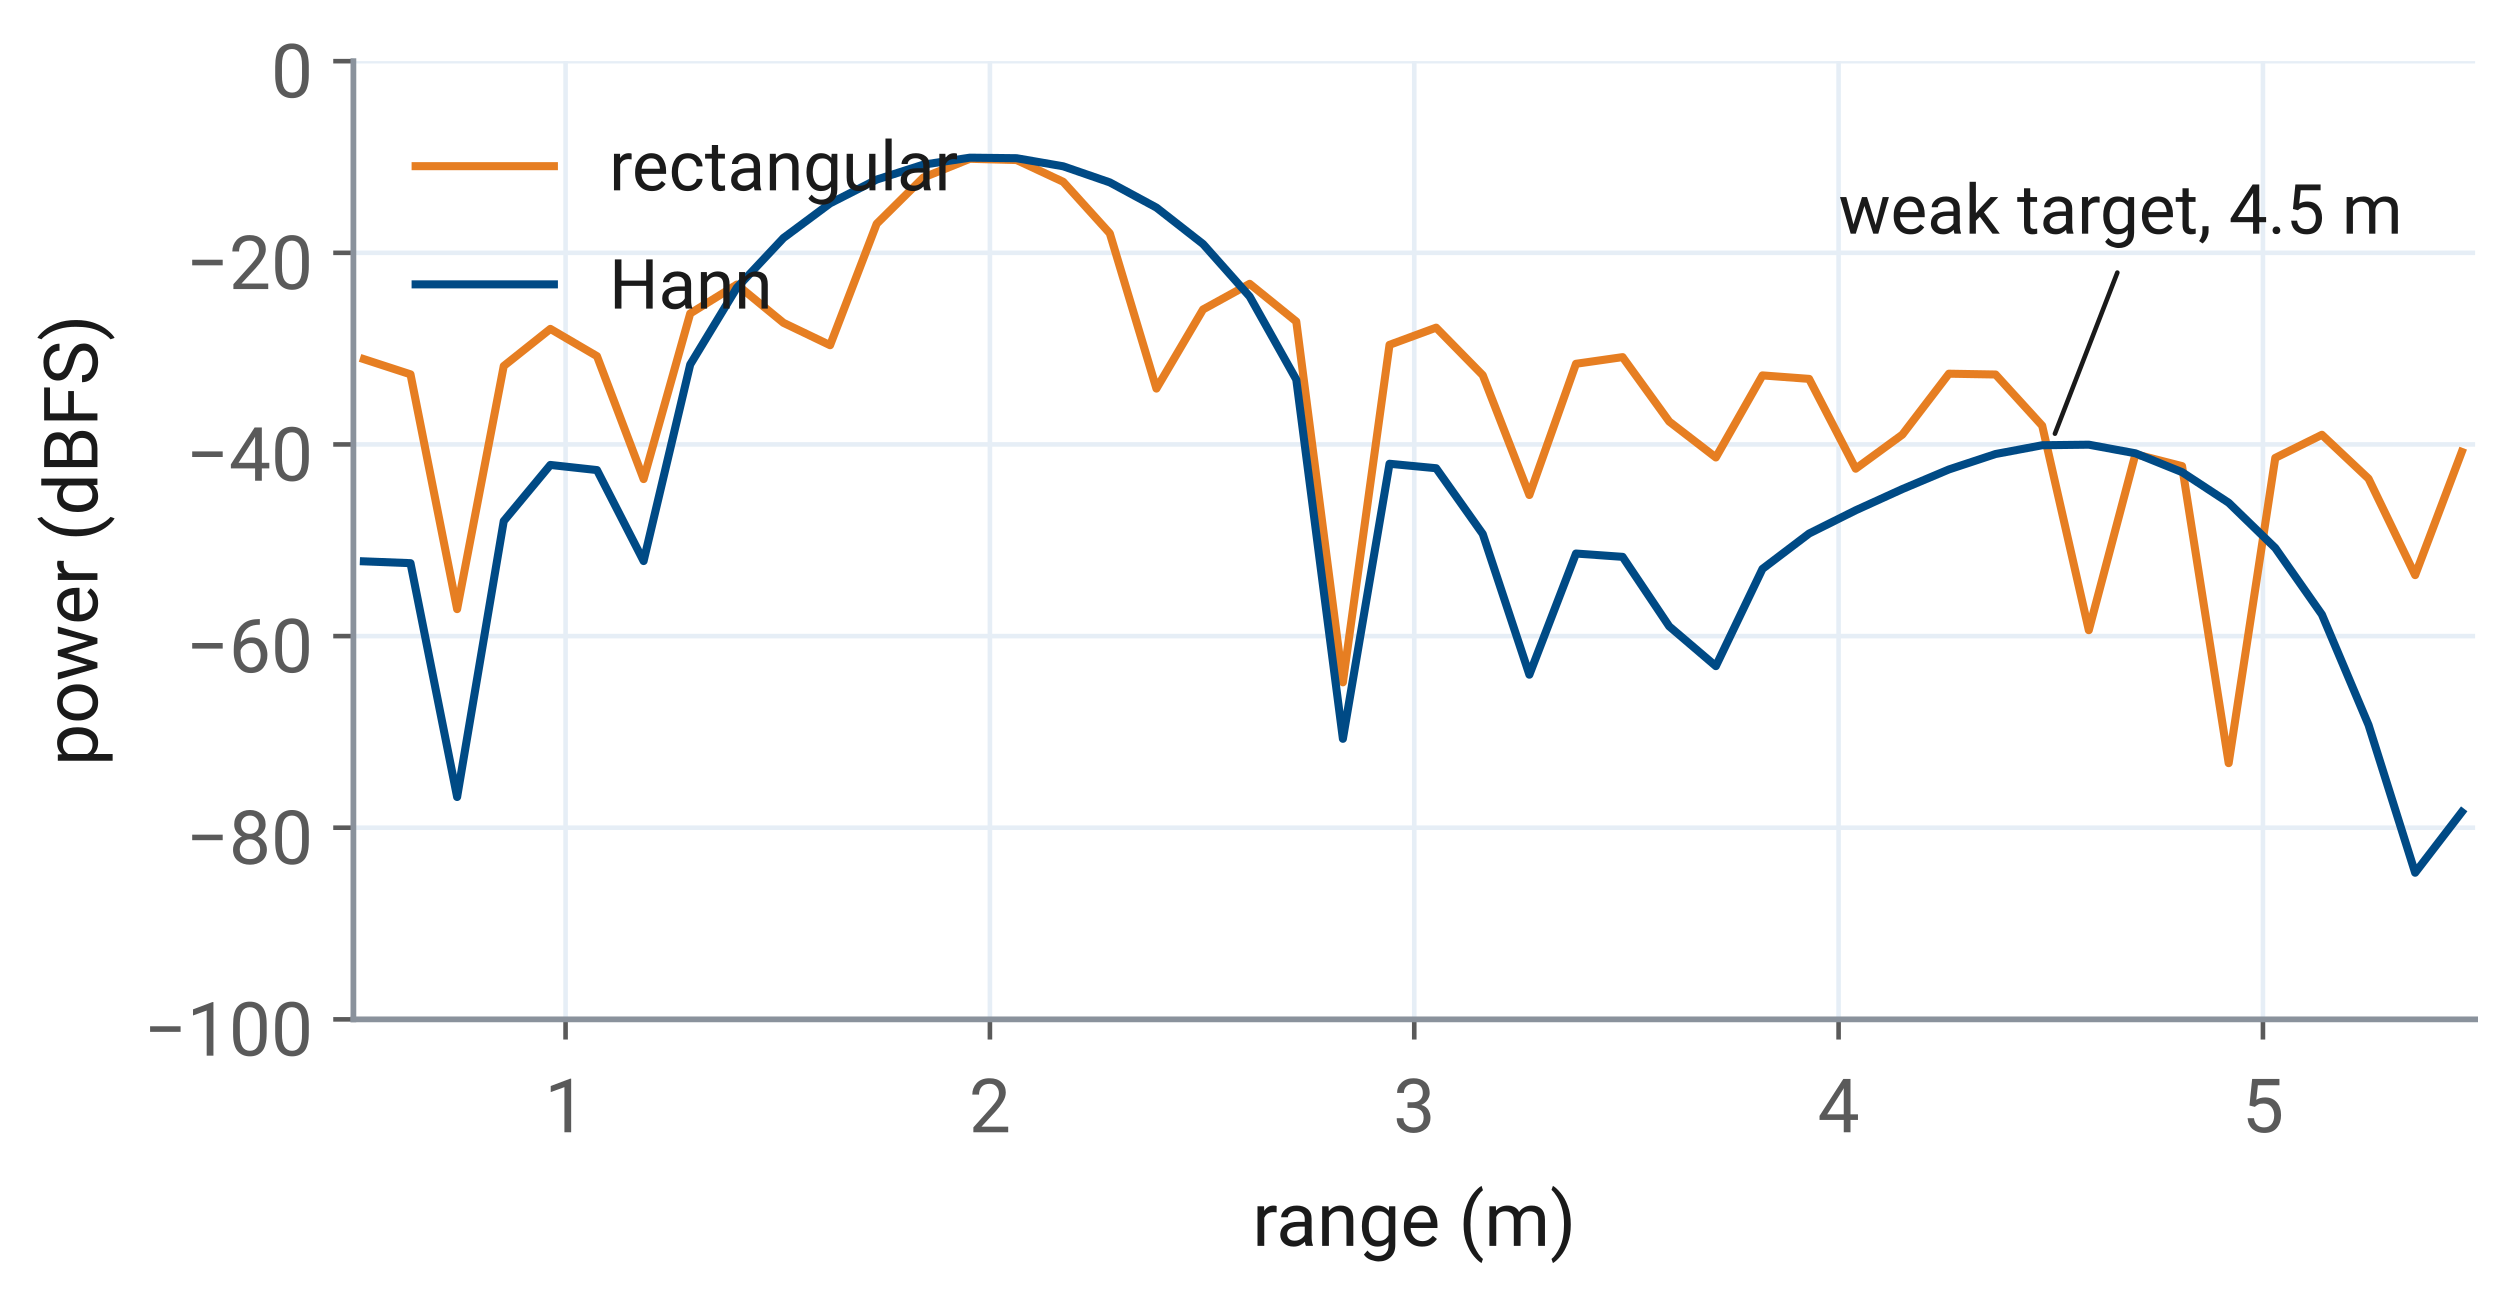
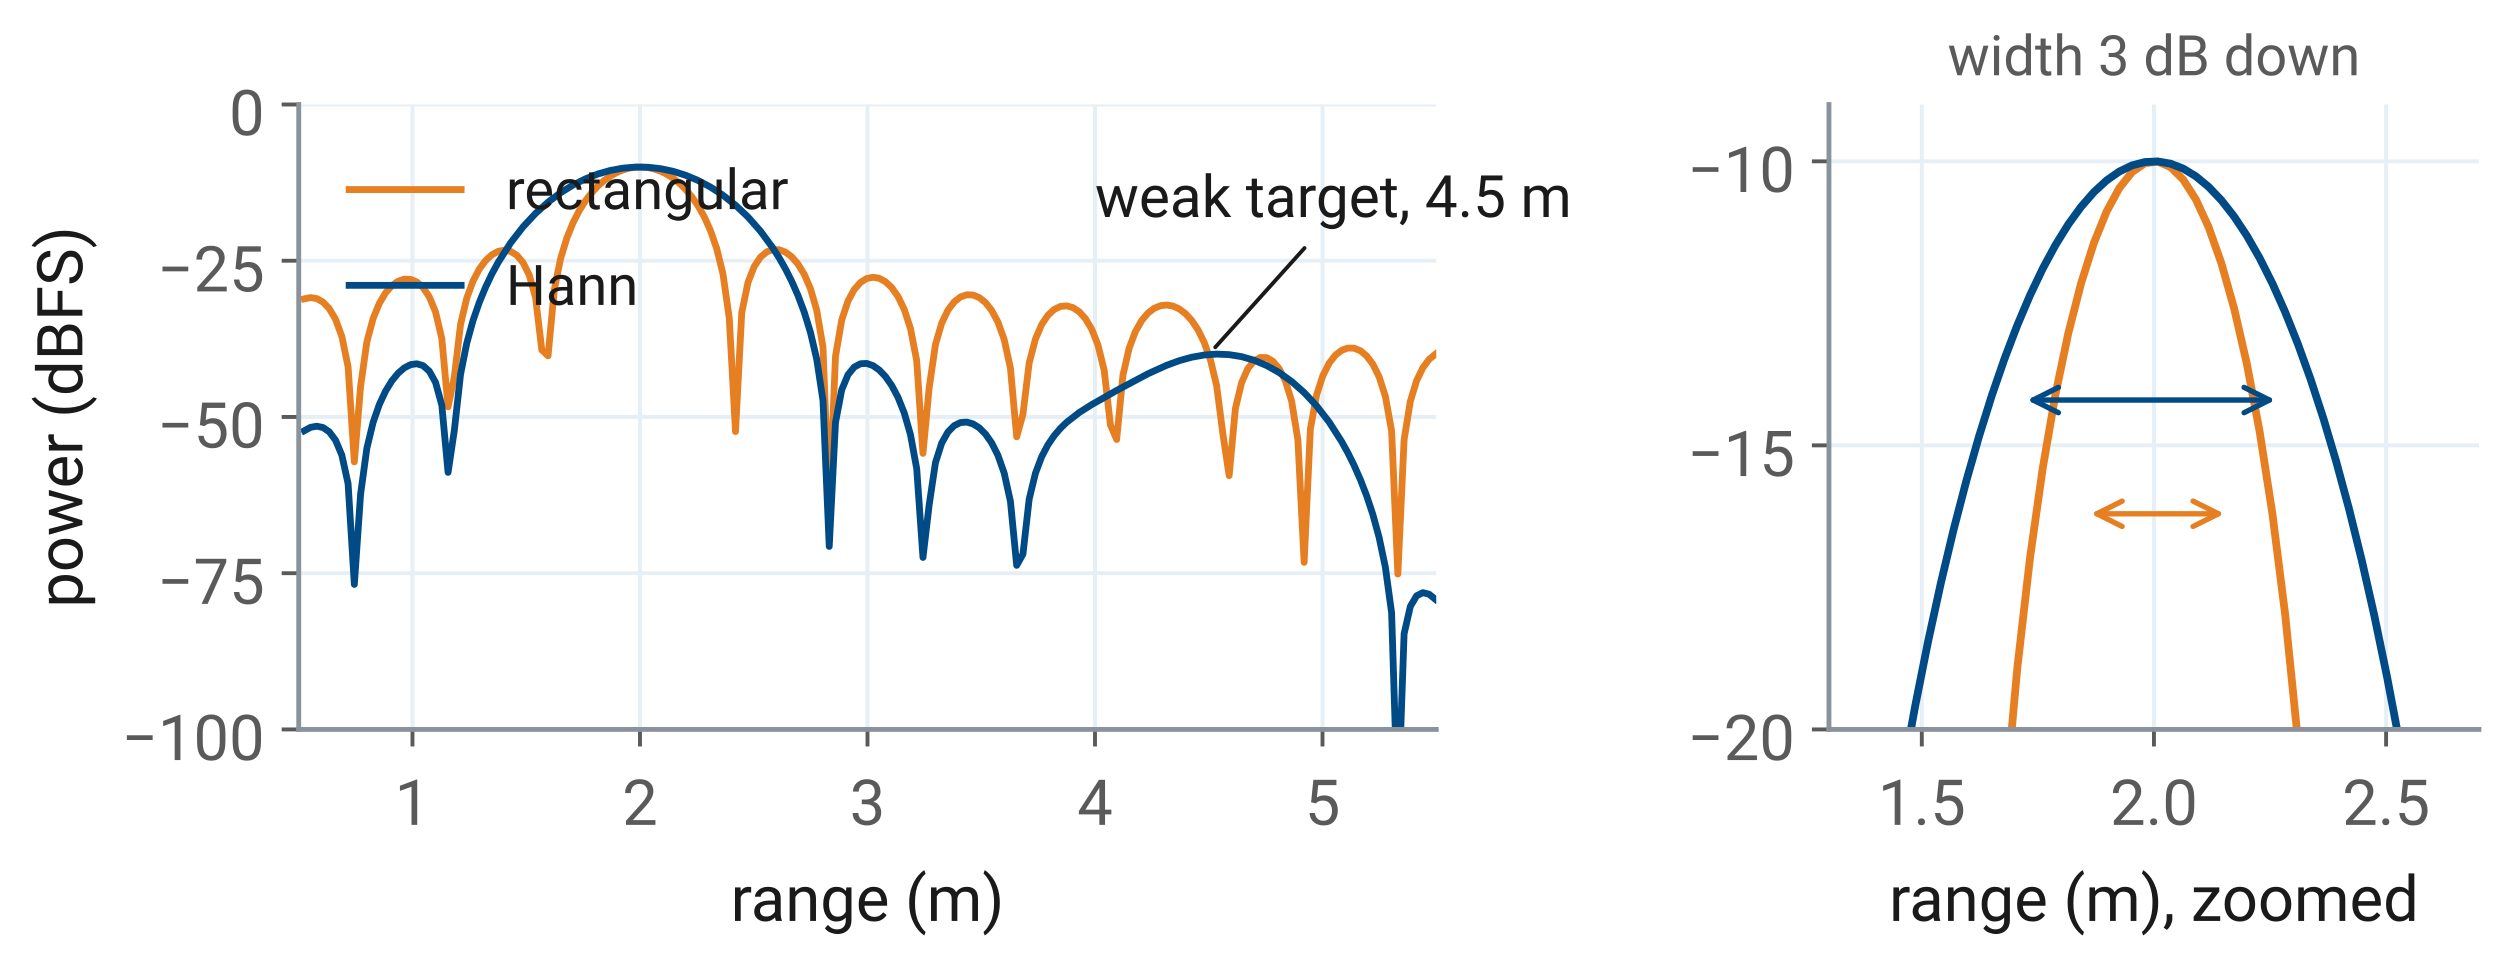
- <svg xmlns="http://www.w3.org/2000/svg" xmlns:xlink="http://www.w3.org/1999/xlink" width="433.942pt" height="223.716pt" viewBox="0 0 433.942 223.716" version="1.1">
+ <svg xmlns="http://www.w3.org/2000/svg" xmlns:xlink="http://www.w3.org/1999/xlink" width="513.356pt" height="196.56pt" viewBox="0 0 513.356 196.56" version="1.1">
  <defs>
    <style type="text/css">*{stroke-linejoin: round; stroke-linecap: butt}</style>
  </defs>
  <g id="figure_1">
    <g id="patch_1">
-       <path d="M 0 223.716  L 433.942 223.716  L 433.942 0  L 0 0  L 0 223.716  z " style="fill: none" />
+       <path d="M 0 196.56  L 513.356 196.56  L 513.356 0  L 0 0  L 0 196.56  z " style="fill: none" />
    </g>
    <g id="axes_1">
      <g id="patch_2">
-         <path d="M 61.342 176.937  L 429.622 176.937  L 429.622 10.617  L 61.342 10.617  L 61.342 176.937  z " style="fill: none" />
+         <path d="M 61.342 149.781  L 294.923 149.781  L 294.923 21.461  L 61.342 21.461  L 61.342 149.781  z " style="fill: none" />
      </g>
      <g id="matplotlib.axis_1">
        <g id="xtick_1">
          <g id="line2d_1">
-             <path d="M 98.17 176.937  L 98.17 10.617  " clip-path="url(#pdf47457578)" style="fill: none; stroke: #e6eef6; stroke-width: 0.8; stroke-linecap: square" />
+             <path d="M 84.7 149.781  L 84.7 21.461  " clip-path="url(#p091b0636c3)" style="fill: none; stroke: #e6eef6; stroke-width: 0.8; stroke-linecap: square" />
          </g>
          <g id="line2d_2">
            <defs>
-               <path id="m568447b4df" d="M 0 0  L 0 3.5  " style="stroke: #5a5a5a; stroke-width: 0.8" />
+               <path id="mede939d6b4" d="M 0 0  L 0 3.5  " style="stroke: #5a5a5a; stroke-width: 0.8" />
            </defs>
            <g>
-               <use xlink:href="#m568447b4df" x="98.17" y="176.937" style="fill: #5a5a5a; stroke: #5a5a5a; stroke-width: 0.8" />
+               <use xlink:href="#mede939d6b4" x="84.7" y="149.781" style="fill: #5a5a5a; stroke: #5a5a5a; stroke-width: 0.8" />
            </g>
          </g>
          <g id="text_1">
-             <text style="font-size: 13px; font-family:'Source Sans Pro', 'Segoe UI', Roboto, Helvetica, Arial, sans-serif; text-anchor: middle; fill: #5a5a5a" x="98.17" y="196.531" transform="rotate(-0 98.16952 196.5306)">1</text>
+             <text style="font-size: 13px; font-family:'Source Sans Pro', 'Segoe UI', Roboto, Helvetica, Arial, sans-serif; text-anchor: middle; fill: #5a5a5a" x="84.7" y="169.375" transform="rotate(-0 84.69968 169.3748)">1</text>
          </g>
        </g>
        <g id="xtick_2">
          <g id="line2d_3">
-             <path d="M 171.826 176.937  L 171.826 10.617  " clip-path="url(#pdf47457578)" style="fill: none; stroke: #e6eef6; stroke-width: 0.8; stroke-linecap: square" />
+             <path d="M 131.416 149.781  L 131.416 21.461  " clip-path="url(#p091b0636c3)" style="fill: none; stroke: #e6eef6; stroke-width: 0.8; stroke-linecap: square" />
          </g>
          <g id="line2d_4">
            <g>
-               <use xlink:href="#m568447b4df" x="171.826" y="176.937" style="fill: #5a5a5a; stroke: #5a5a5a; stroke-width: 0.8" />
+               <use xlink:href="#mede939d6b4" x="131.416" y="149.781" style="fill: #5a5a5a; stroke: #5a5a5a; stroke-width: 0.8" />
            </g>
          </g>
          <g id="text_2">
-             <text style="font-size: 13px; font-family:'Source Sans Pro', 'Segoe UI', Roboto, Helvetica, Arial, sans-serif; text-anchor: middle; fill: #5a5a5a" x="171.826" y="196.531" transform="rotate(-0 171.8255 196.5306)">2</text>
+             <text style="font-size: 13px; font-family:'Source Sans Pro', 'Segoe UI', Roboto, Helvetica, Arial, sans-serif; text-anchor: middle; fill: #5a5a5a" x="131.416" y="169.375" transform="rotate(-0 131.416 169.3748)">2</text>
          </g>
        </g>
        <g id="xtick_3">
          <g id="line2d_5">
-             <path d="M 245.482 176.937  L 245.482 10.617  " clip-path="url(#pdf47457578)" style="fill: none; stroke: #e6eef6; stroke-width: 0.8; stroke-linecap: square" />
+             <path d="M 178.132 149.781  L 178.132 21.461  " clip-path="url(#p091b0636c3)" style="fill: none; stroke: #e6eef6; stroke-width: 0.8; stroke-linecap: square" />
          </g>
          <g id="line2d_6">
            <g>
-               <use xlink:href="#m568447b4df" x="245.482" y="176.937" style="fill: #5a5a5a; stroke: #5a5a5a; stroke-width: 0.8" />
+               <use xlink:href="#mede939d6b4" x="178.132" y="149.781" style="fill: #5a5a5a; stroke: #5a5a5a; stroke-width: 0.8" />
            </g>
          </g>
          <g id="text_3">
-             <text style="font-size: 13px; font-family:'Source Sans Pro', 'Segoe UI', Roboto, Helvetica, Arial, sans-serif; text-anchor: middle; fill: #5a5a5a" x="245.482" y="196.531" transform="rotate(-0 245.4815 196.5306)">3</text>
+             <text style="font-size: 13px; font-family:'Source Sans Pro', 'Segoe UI', Roboto, Helvetica, Arial, sans-serif; text-anchor: middle; fill: #5a5a5a" x="178.132" y="169.375" transform="rotate(-0 178.1323 169.3748)">3</text>
          </g>
        </g>
        <g id="xtick_4">
          <g id="line2d_7">
-             <path d="M 319.138 176.937  L 319.138 10.617  " clip-path="url(#pdf47457578)" style="fill: none; stroke: #e6eef6; stroke-width: 0.8; stroke-linecap: square" />
+             <path d="M 224.849 149.781  L 224.849 21.461  " clip-path="url(#p091b0636c3)" style="fill: none; stroke: #e6eef6; stroke-width: 0.8; stroke-linecap: square" />
          </g>
          <g id="line2d_8">
            <g>
-               <use xlink:href="#m568447b4df" x="319.138" y="176.937" style="fill: #5a5a5a; stroke: #5a5a5a; stroke-width: 0.8" />
+               <use xlink:href="#mede939d6b4" x="224.849" y="149.781" style="fill: #5a5a5a; stroke: #5a5a5a; stroke-width: 0.8" />
            </g>
          </g>
          <g id="text_4">
-             <text style="font-size: 13px; font-family:'Source Sans Pro', 'Segoe UI', Roboto, Helvetica, Arial, sans-serif; text-anchor: middle; fill: #5a5a5a" x="319.138" y="196.531" transform="rotate(-0 319.1375 196.5306)">4</text>
+             <text style="font-size: 13px; font-family:'Source Sans Pro', 'Segoe UI', Roboto, Helvetica, Arial, sans-serif; text-anchor: middle; fill: #5a5a5a" x="224.849" y="169.375" transform="rotate(-0 224.8486 169.3748)">4</text>
          </g>
        </g>
        <g id="xtick_5">
          <g id="line2d_9">
-             <path d="M 392.794 176.937  L 392.794 10.617  " clip-path="url(#pdf47457578)" style="fill: none; stroke: #e6eef6; stroke-width: 0.8; stroke-linecap: square" />
+             <path d="M 271.565 149.781  L 271.565 21.461  " clip-path="url(#p091b0636c3)" style="fill: none; stroke: #e6eef6; stroke-width: 0.8; stroke-linecap: square" />
          </g>
          <g id="line2d_10">
            <g>
-               <use xlink:href="#m568447b4df" x="392.794" y="176.937" style="fill: #5a5a5a; stroke: #5a5a5a; stroke-width: 0.8" />
+               <use xlink:href="#mede939d6b4" x="271.565" y="149.781" style="fill: #5a5a5a; stroke: #5a5a5a; stroke-width: 0.8" />
            </g>
          </g>
          <g id="text_5">
-             <text style="font-size: 13px; font-family:'Source Sans Pro', 'Segoe UI', Roboto, Helvetica, Arial, sans-serif; text-anchor: middle; fill: #5a5a5a" x="392.794" y="196.531" transform="rotate(-0 392.7935 196.5306)">5</text>
+             <text style="font-size: 13px; font-family:'Source Sans Pro', 'Segoe UI', Roboto, Helvetica, Arial, sans-serif; text-anchor: middle; fill: #5a5a5a" x="271.565" y="169.375" transform="rotate(-0 271.565 169.3748)">5</text>
          </g>
        </g>
        <g id="text_6">
-           <text style="font-size: 13px; font-family:'Source Sans Pro', 'Segoe UI', Roboto, Helvetica, Arial, sans-serif; text-anchor: middle; fill: #1a1a1a" x="245.482" y="216.26" transform="rotate(-0 245.4815 216.2601)">range (m)</text>
+           <text style="font-size: 13px; font-family:'Source Sans Pro', 'Segoe UI', Roboto, Helvetica, Arial, sans-serif; text-anchor: middle; fill: #1a1a1a" x="178.132" y="189.104" transform="rotate(-0 178.1323 189.1043)">range (m)</text>
        </g>
      </g>
      <g id="matplotlib.axis_2">
        <g id="ytick_1">
          <g id="line2d_11">
-             <path d="M 61.342 176.937  L 429.622 176.937  " clip-path="url(#pdf47457578)" style="fill: none; stroke: #e6eef6; stroke-width: 0.8; stroke-linecap: square" />
+             <path d="M 61.342 149.781  L 294.923 149.781  " clip-path="url(#p091b0636c3)" style="fill: none; stroke: #e6eef6; stroke-width: 0.8; stroke-linecap: square" />
          </g>
          <g id="line2d_12">
            <defs>
-               <path id="m41f3f8dce3" d="M 0 0  L -3.5 0  " style="stroke: #5a5a5a; stroke-width: 0.8" />
+               <path id="mb3a9846514" d="M 0 0  L -3.5 0  " style="stroke: #5a5a5a; stroke-width: 0.8" />
            </defs>
            <g>
-               <use xlink:href="#m41f3f8dce3" x="61.342" y="176.937" style="fill: #5a5a5a; stroke: #5a5a5a; stroke-width: 0.8" />
+               <use xlink:href="#mb3a9846514" x="61.342" y="149.781" style="fill: #5a5a5a; stroke: #5a5a5a; stroke-width: 0.8" />
            </g>
          </g>
          <g id="text_7">
-             <text style="font-size: 13px; font-family:'Source Sans Pro', 'Segoe UI', Roboto, Helvetica, Arial, sans-serif; text-anchor: end; fill: #5a5a5a" x="54.342" y="183.234" transform="rotate(-0 54.34152 183.2337)">−100</text>
+             <text style="font-size: 13px; font-family:'Source Sans Pro', 'Segoe UI', Roboto, Helvetica, Arial, sans-serif; text-anchor: end; fill: #5a5a5a" x="54.342" y="156.078" transform="rotate(-0 54.34152 156.0779)">−100</text>
          </g>
        </g>
        <g id="ytick_2">
          <g id="line2d_13">
-             <path d="M 61.342 143.673  L 429.622 143.673  " clip-path="url(#pdf47457578)" style="fill: none; stroke: #e6eef6; stroke-width: 0.8; stroke-linecap: square" />
+             <path d="M 61.342 117.701  L 294.923 117.701  " clip-path="url(#p091b0636c3)" style="fill: none; stroke: #e6eef6; stroke-width: 0.8; stroke-linecap: square" />
          </g>
          <g id="line2d_14">
            <g>
-               <use xlink:href="#m41f3f8dce3" x="61.342" y="143.673" style="fill: #5a5a5a; stroke: #5a5a5a; stroke-width: 0.8" />
+               <use xlink:href="#mb3a9846514" x="61.342" y="117.701" style="fill: #5a5a5a; stroke: #5a5a5a; stroke-width: 0.8" />
            </g>
          </g>
          <g id="text_8">
-             <text style="font-size: 13px; font-family:'Source Sans Pro', 'Segoe UI', Roboto, Helvetica, Arial, sans-serif; text-anchor: end; fill: #5a5a5a" x="54.342" y="149.97" transform="rotate(-0 54.34152 149.9698)">−80</text>
+             <text style="font-size: 13px; font-family:'Source Sans Pro', 'Segoe UI', Roboto, Helvetica, Arial, sans-serif; text-anchor: end; fill: #5a5a5a" x="54.342" y="123.998" transform="rotate(-0 54.34152 123.9978)">−75</text>
          </g>
        </g>
        <g id="ytick_3">
          <g id="line2d_15">
-             <path d="M 61.342 110.409  L 429.622 110.409  " clip-path="url(#pdf47457578)" style="fill: none; stroke: #e6eef6; stroke-width: 0.8; stroke-linecap: square" />
+             <path d="M 61.342 85.621  L 294.923 85.621  " clip-path="url(#p091b0636c3)" style="fill: none; stroke: #e6eef6; stroke-width: 0.8; stroke-linecap: square" />
          </g>
          <g id="line2d_16">
            <g>
-               <use xlink:href="#m41f3f8dce3" x="61.342" y="110.409" style="fill: #5a5a5a; stroke: #5a5a5a; stroke-width: 0.8" />
+               <use xlink:href="#mb3a9846514" x="61.342" y="85.621" style="fill: #5a5a5a; stroke: #5a5a5a; stroke-width: 0.8" />
            </g>
          </g>
          <g id="text_9">
-             <text style="font-size: 13px; font-family:'Source Sans Pro', 'Segoe UI', Roboto, Helvetica, Arial, sans-serif; text-anchor: end; fill: #5a5a5a" x="54.342" y="116.706" transform="rotate(-0 54.34152 116.7057)">−60</text>
+             <text style="font-size: 13px; font-family:'Source Sans Pro', 'Segoe UI', Roboto, Helvetica, Arial, sans-serif; text-anchor: end; fill: #5a5a5a" x="54.342" y="91.918" transform="rotate(-0 54.34152 91.91769)">−50</text>
          </g>
        </g>
        <g id="ytick_4">
          <g id="line2d_17">
-             <path d="M 61.342 77.145  L 429.622 77.145  " clip-path="url(#pdf47457578)" style="fill: none; stroke: #e6eef6; stroke-width: 0.8; stroke-linecap: square" />
+             <path d="M 61.342 53.541  L 294.923 53.541  " clip-path="url(#p091b0636c3)" style="fill: none; stroke: #e6eef6; stroke-width: 0.8; stroke-linecap: square" />
          </g>
          <g id="line2d_18">
            <g>
-               <use xlink:href="#m41f3f8dce3" x="61.342" y="77.145" style="fill: #5a5a5a; stroke: #5a5a5a; stroke-width: 0.8" />
+               <use xlink:href="#mb3a9846514" x="61.342" y="53.541" style="fill: #5a5a5a; stroke: #5a5a5a; stroke-width: 0.8" />
            </g>
          </g>
          <g id="text_10">
-             <text style="font-size: 13px; font-family:'Source Sans Pro', 'Segoe UI', Roboto, Helvetica, Arial, sans-serif; text-anchor: end; fill: #5a5a5a" x="54.342" y="83.442" transform="rotate(-0 54.34152 83.44175)">−40</text>
+             <text style="font-size: 13px; font-family:'Source Sans Pro', 'Segoe UI', Roboto, Helvetica, Arial, sans-serif; text-anchor: end; fill: #5a5a5a" x="54.342" y="59.838" transform="rotate(-0 54.34152 59.8376)">−25</text>
          </g>
        </g>
        <g id="ytick_5">
          <g id="line2d_19">
-             <path d="M 61.342 43.881  L 429.622 43.881  " clip-path="url(#pdf47457578)" style="fill: none; stroke: #e6eef6; stroke-width: 0.8; stroke-linecap: square" />
+             <path d="M 61.342 21.461  L 294.923 21.461  " clip-path="url(#p091b0636c3)" style="fill: none; stroke: #e6eef6; stroke-width: 0.8; stroke-linecap: square" />
          </g>
          <g id="line2d_20">
            <g>
-               <use xlink:href="#m41f3f8dce3" x="61.342" y="43.881" style="fill: #5a5a5a; stroke: #5a5a5a; stroke-width: 0.8" />
+               <use xlink:href="#mb3a9846514" x="61.342" y="21.461" style="fill: #5a5a5a; stroke: #5a5a5a; stroke-width: 0.8" />
            </g>
          </g>
          <g id="text_11">
-             <text style="font-size: 13px; font-family:'Source Sans Pro', 'Segoe UI', Roboto, Helvetica, Arial, sans-serif; text-anchor: end; fill: #5a5a5a" x="54.342" y="50.178" transform="rotate(-0 54.34152 50.17775)">−20</text>
-           </g>
-         </g>
+             <text style="font-size: 13px; font-family:'Source Sans Pro', 'Segoe UI', Roboto, Helvetica, Arial, sans-serif; text-anchor: end; fill: #5a5a5a" x="54.342" y="27.758" transform="rotate(-0 54.34152 27.7575)">0</text>
+           </g>
+         </g>
+         <g id="text_12">
+           <text style="font-size: 13px; font-family:'Source Sans Pro', 'Segoe UI', Roboto, Helvetica, Arial, sans-serif; text-anchor: middle; fill: #1a1a1a" x="16.914" y="85.621" transform="rotate(-90 16.91375 85.62082)">power (dBFS)</text>
+         </g>
+       </g>
+       <g id="line2d_21">
+         <path d="M 62.496 61.366  L 63.779 61.099  L 65.062 61.312  L 66.345 62.045  L 67.628 63.399  L 68.911 65.585  L 70.194 69.085  L 71.477 75.321  L 72.761 94.841  L 74.044 79.332  L 75.327 70.231  L 76.61 65.415  L 77.893 62.286  L 79.176 60.133  L 80.459 58.665  L 81.742 57.746  L 83.025 57.314  L 84.308 57.357  L 85.592 57.905  L 86.875 59.046  L 88.158 60.966  L 89.441 64.077  L 90.724 69.524  L 92.007 83.537  L 93.29 77.426  L 94.573 66.588  L 95.856 61.193  L 97.14 57.698  L 98.423 55.249  L 99.706 53.51  L 100.989 52.325  L 102.272 51.622  L 103.555 51.378  L 104.838 51.616  L 106.121 52.41  L 107.404 53.92  L 108.687 56.503  L 109.971 61.09  L 111.254 71.868  L 112.537 73.064  L 113.82 59.5  L 115.103 53.143  L 116.386 48.905  L 117.669 45.736  L 118.952 43.236  L 120.235 41.21  L 121.518 39.545  L 122.802 38.172  L 124.085 37.048  L 125.368 36.14  L 126.651 35.428  L 127.934 34.896  L 129.217 34.534  L 130.5 34.336  L 131.783 34.298  L 133.066 34.42  L 134.349 34.703  L 135.633 35.154  L 136.916 35.779  L 138.199 36.594  L 139.482 37.615  L 140.765 38.869  L 142.048 40.394  L 143.331 42.248  L 144.614 44.52  L 145.897 47.361  L 147.18 51.062  L 148.464 56.289  L 149.747 65.305  L 151.03 88.618  L 152.313 64.192  L 153.596 57.979  L 154.879 54.712  L 156.162 52.797  L 157.445 51.715  L 158.728 51.244  L 160.012 51.278  L 161.295 51.775  L 162.578 52.739  L 163.861 54.218  L 165.144 56.327  L 166.427 59.304  L 167.71 63.703  L 168.993 71.269  L 170.276 104.647  L 171.559 73.177  L 172.843 65.711  L 174.126 61.817  L 175.409 59.448  L 176.692 57.994  L 177.975 57.195  L 179.258 56.93  L 180.541 57.147  L 181.824 57.841  L 183.107 59.049  L 184.39 60.871  L 185.674 63.517  L 186.957 67.457  L 188.24 74.074  L 189.523 93.093  L 190.806 79.56  L 192.089 70.753  L 193.372 66.358  L 194.655 63.679  L 195.938 61.986  L 197.221 60.984  L 198.505 60.535  L 199.788 60.576  L 201.071 61.095  L 202.354 62.121  L 203.637 63.742  L 204.92 66.14  L 206.203 69.722  L 207.486 75.604  L 208.769 89.693  L 210.052 85.077  L 211.336 74.532  L 212.619 69.616  L 213.902 66.639  L 215.185 64.728  L 216.468 63.543  L 217.751 62.926  L 219.034 62.805  L 220.317 63.158  L 221.6 64.008  L 222.884 65.428  L 224.167 67.579  L 225.45 70.812  L 226.733 76.037  L 228.016 87.245  L 229.299 90.248  L 230.582 77.075  L 231.865 71.477  L 233.148 68.084  L 234.431 65.824  L 235.715 64.297  L 236.998 63.314  L 238.281 62.775  L 239.564 62.626  L 240.847 62.842  L 242.13 63.423  L 243.413 64.387  L 244.696 65.781  L 245.979 67.691  L 247.262 70.276  L 248.546 73.856  L 249.829 79.205  L 251.112 89.126  L 252.395 97.664  L 253.678 83.897  L 254.961 78.545  L 256.244 75.674  L 257.527 74.097  L 258.81 73.405  L 260.093 73.442  L 261.377 74.177  L 262.66 75.688  L 263.943 78.21  L 265.226 82.363  L 266.509 90.308  L 267.792 115.469  L 269.075 88.102  L 270.358 81.08  L 271.641 77.127  L 272.924 74.59  L 274.208 72.936  L 275.491 71.932  L 276.774 71.467  L 278.057 71.496  L 279.34 72.017  L 280.623 73.076  L 281.906 74.782  L 283.189 77.369  L 284.472 81.377  L 285.756 88.493  L 287.039 117.875  L 288.322 90.288  L 289.605 82.39  L 290.888 78.173  L 292.171 75.516  L 293.454 73.792  L 294.737 72.738  L 294.737 72.738  " clip-path="url(#p091b0636c3)" style="fill: none; stroke: #e67e22; stroke-width: 1.4; stroke-linecap: square" />
+       </g>
+       <g id="line2d_22">
+         <path d="M 62.496 88.444  L 63.779 87.744  L 65.062 87.515  L 66.345 87.795  L 67.628 88.689  L 68.911 90.413  L 70.194 93.463  L 71.477 99.325  L 72.761 120  L 74.044 101.478  L 75.327 92.069  L 76.61 86.745  L 77.893 83.053  L 79.176 80.302  L 80.459 78.21  L 81.742 76.641  L 83.025 75.534  L 84.308 74.875  L 85.592 74.696  L 86.875 75.082  L 88.158 76.221  L 89.441 78.534  L 90.724 83.205  L 92.007 97  L 93.29 88.403  L 94.573 76.853  L 95.856 70.43  L 97.14 65.787  L 98.423 62.084  L 99.706 58.975  L 100.989 56.287  L 102.272 53.917  L 104.838 49.891  L 107.404 46.582  L 109.971 43.822  L 112.537 41.511  L 115.103 39.582  L 117.669 37.993  L 120.235 36.712  L 122.802 35.715  L 125.368 34.989  L 127.934 34.523  L 130.5 34.309  L 133.066 34.344  L 135.633 34.631  L 138.199 35.171  L 140.765 35.974  L 143.331 37.05  L 145.897 38.417  L 148.464 40.099  L 151.03 42.131  L 153.596 44.562  L 156.162 47.465  L 158.728 50.955  L 160.012 52.977  L 161.295 55.231  L 162.578 57.771  L 163.861 60.681  L 165.144 64.099  L 166.427 68.278  L 167.71 73.771  L 168.993 82.264  L 170.276 112.209  L 171.559 86.78  L 172.843 80.042  L 174.126 76.952  L 175.409 75.377  L 176.692 74.69  L 177.975 74.63  L 179.258 75.075  L 180.541 75.974  L 181.824 77.321  L 183.107 79.155  L 184.39 81.574  L 185.674 84.782  L 186.957 89.236  L 188.24 96.256  L 189.523 114.463  L 190.806 103.623  L 192.089 94.998  L 193.372 90.981  L 194.655 88.701  L 195.938 87.399  L 197.221 86.77  L 198.505 86.671  L 199.788 87.034  L 201.071 87.842  L 202.354 89.121  L 203.637 90.949  L 204.92 93.499  L 206.203 97.152  L 207.486 102.951  L 208.769 116.092  L 210.052 113.789  L 211.336 102.478  L 212.619 97.179  L 213.902 93.779  L 215.185 91.332  L 216.468 89.455  L 217.751 87.955  L 219.034 86.713  L 221.6 84.72  L 224.167 83.087  L 229.299 80.175  L 235.715 76.757  L 239.564 75.01  L 242.13 74.071  L 244.696 73.357  L 247.262 72.897  L 249.829 72.712  L 252.395 72.82  L 254.961 73.236  L 257.527 73.976  L 260.093 75.056  L 262.66 76.499  L 265.226 78.333  L 267.792 80.597  L 270.358 83.346  L 272.924 86.659  L 275.491 90.664  L 276.774 92.985  L 278.057 95.57  L 279.34 98.476  L 280.623 101.792  L 281.906 105.662  L 283.189 110.354  L 284.472 116.459  L 285.756 125.829  L 287.039 166.803  L 288.322 130.144  L 289.605 124.514  L 290.888 122.338  L 292.171 121.698  L 293.454 122.017  L 294.737 123.064  L 294.737 123.064  " clip-path="url(#p091b0636c3)" style="fill: none; stroke: #004a85; stroke-width: 1.4; stroke-linecap: square" />
+       </g>
+       <g id="patch_3">
+         <path d="M 61.342 149.781  L 61.342 21.461  " style="fill: none; stroke: #8a929c; stroke-linejoin: miter; stroke-linecap: square" />
+       </g>
+       <g id="patch_4">
+         <path d="M 61.342 149.781  L 294.923 149.781  " style="fill: none; stroke: #8a929c; stroke-linejoin: miter; stroke-linecap: square" />
+       </g>
+       <g id="patch_5">
+         <path d="M 267.872 50.938  Q 258.708 61.121 249.544 71.303  " style="fill: none; stroke: #1a1a1a; stroke-width: 0.8; stroke-linecap: round" />
+       </g>
+       <g id="text_13">
+         <text style="font-size: 12px; font-family:'Source Sans Pro', 'Segoe UI', Roboto, Helvetica, Arial, sans-serif; text-anchor: start; fill: #1a1a1a" x="224.849" y="44.558" transform="rotate(-0 224.8486 44.5583)">weak target, 4.5 m</text>
+       </g>
+       <g id="legend_1">
+         <g id="line2d_23">
+           <path d="M 71.692 38.926  L 83.192 38.926  L 94.692 38.926  " style="fill: none; stroke: #e67e22; stroke-width: 1.4; stroke-linecap: square" />
+         </g>
+         <g id="text_14">
+           <text style="font-size: 11.5px; font-family:'Source Sans Pro', 'Segoe UI', Roboto, Helvetica, Arial, sans-serif; text-anchor: start; fill: #1a1a1a" x="103.892" y="42.951" transform="rotate(-0 103.8915 42.95125)">rectangular</text>
+         </g>
+         <g id="line2d_24">
+           <path d="M 71.692 58.591  L 83.192 58.591  L 94.692 58.591  " style="fill: none; stroke: #004a85; stroke-width: 1.4; stroke-linecap: square" />
+         </g>
+         <g id="text_15">
+           <text style="font-size: 11.5px; font-family:'Source Sans Pro', 'Segoe UI', Roboto, Helvetica, Arial, sans-serif; text-anchor: start; fill: #1a1a1a" x="103.892" y="62.616" transform="rotate(-0 103.8915 62.6158)">Hann</text>
+         </g>
+       </g>
+     </g>
+     <g id="axes_2">
+       <g id="patch_6">
+         <path d="M 375.561 149.781  L 509.036 149.781  L 509.036 21.461  L 375.561 21.461  L 375.561 149.781  z " style="fill: none" />
+       </g>
+       <g id="matplotlib.axis_3">
+         <g id="xtick_6">
+           <g id="line2d_25">
+             <path d="M 394.628 149.781  L 394.628 21.461  " clip-path="url(#p7422aa7f05)" style="fill: none; stroke: #e6eef6; stroke-width: 0.8; stroke-linecap: square" />
+           </g>
+           <g id="line2d_26">
+             <g>
+               <use xlink:href="#mede939d6b4" x="394.628" y="149.781" style="fill: #5a5a5a; stroke: #5a5a5a; stroke-width: 0.8" />
+             </g>
+           </g>
+           <g id="text_16">
+             <text style="font-size: 13px; font-family:'Source Sans Pro', 'Segoe UI', Roboto, Helvetica, Arial, sans-serif; text-anchor: middle; fill: #5a5a5a" x="394.628" y="169.375" transform="rotate(-0 394.6285 169.3748)">1.5</text>
+           </g>
+         </g>
+         <g id="xtick_7">
+           <g id="line2d_27">
+             <path d="M 442.298 149.781  L 442.298 21.461  " clip-path="url(#p7422aa7f05)" style="fill: none; stroke: #e6eef6; stroke-width: 0.8; stroke-linecap: square" />
+           </g>
+           <g id="line2d_28">
+             <g>
+               <use xlink:href="#mede939d6b4" x="442.298" y="149.781" style="fill: #5a5a5a; stroke: #5a5a5a; stroke-width: 0.8" />
+             </g>
+           </g>
+           <g id="text_17">
+             <text style="font-size: 13px; font-family:'Source Sans Pro', 'Segoe UI', Roboto, Helvetica, Arial, sans-serif; text-anchor: middle; fill: #5a5a5a" x="442.298" y="169.375" transform="rotate(-0 442.2982 169.3748)">2.0</text>
+           </g>
+         </g>
+         <g id="xtick_8">
+           <g id="line2d_29">
+             <path d="M 489.968 149.781  L 489.968 21.461  " clip-path="url(#p7422aa7f05)" style="fill: none; stroke: #e6eef6; stroke-width: 0.8; stroke-linecap: square" />
+           </g>
+           <g id="line2d_30">
+             <g>
+               <use xlink:href="#mede939d6b4" x="489.968" y="149.781" style="fill: #5a5a5a; stroke: #5a5a5a; stroke-width: 0.8" />
+             </g>
+           </g>
+           <g id="text_18">
+             <text style="font-size: 13px; font-family:'Source Sans Pro', 'Segoe UI', Roboto, Helvetica, Arial, sans-serif; text-anchor: middle; fill: #5a5a5a" x="489.968" y="169.375" transform="rotate(-0 489.9679 169.3748)">2.5</text>
+           </g>
+         </g>
+         <g id="text_19">
+           <text style="font-size: 13px; font-family:'Source Sans Pro', 'Segoe UI', Roboto, Helvetica, Arial, sans-serif; text-anchor: middle; fill: #1a1a1a" x="442.298" y="189.104" transform="rotate(-0 442.2982 189.1043)">range (m), zoomed</text>
+         </g>
+       </g>
+       <g id="matplotlib.axis_4">
        <g id="ytick_6">
-           <g id="line2d_21">
-             <path d="M 61.342 10.617  L 429.622 10.617  " clip-path="url(#pdf47457578)" style="fill: none; stroke: #e6eef6; stroke-width: 0.8; stroke-linecap: square" />
-           </g>
-           <g id="line2d_22">
-             <g>
-               <use xlink:href="#m41f3f8dce3" x="61.342" y="10.617" style="fill: #5a5a5a; stroke: #5a5a5a; stroke-width: 0.8" />
-             </g>
-           </g>
-           <g id="text_12">
-             <text style="font-size: 13px; font-family:'Source Sans Pro', 'Segoe UI', Roboto, Helvetica, Arial, sans-serif; text-anchor: end; fill: #5a5a5a" x="54.342" y="16.914" transform="rotate(-0 54.34152 16.91375)">0</text>
-           </g>
-         </g>
-         <g id="text_13">
-           <text style="font-size: 13px; font-family:'Source Sans Pro', 'Segoe UI', Roboto, Helvetica, Arial, sans-serif; text-anchor: middle; fill: #1a1a1a" x="16.914" y="93.777" transform="rotate(-90 16.91375 93.77688)">power (dBFS)</text>
-         </g>
-       </g>
-       <g id="line2d_23">
-         <path d="M 63.161 62.34  L 71.253 64.975  L 79.346 105.728  L 87.438 63.531  L 95.53 57.088  L 103.622 61.821  L 111.714 83.155  L 119.806 54.41  L 127.898 49.394  L 135.99 56.036  L 144.082 59.921  L 152.174 38.841  L 160.266 30.82  L 168.359 27.562  L 176.451 27.781  L 184.543 31.555  L 192.635 40.504  L 200.727 67.445  L 208.819 53.715  L 216.911 49.264  L 225.003 55.808  L 233.095 118.437  L 241.187 59.854  L 249.279 56.872  L 257.372 65.127  L 265.464 85.922  L 273.556 63.143  L 281.648 61.988  L 289.74 73.17  L 297.832 79.405  L 305.924 65.161  L 314.016 65.764  L 322.108 81.354  L 330.2 75.445  L 338.292 64.865  L 346.384 65.006  L 354.477 73.887  L 362.569 109.387  L 370.661 78.841  L 378.753 80.903  L 386.845 132.464  L 394.937 79.48  L 403.029 75.469  L 411.121 83.081  L 419.213 99.826  L 427.305 78.445  " clip-path="url(#pdf47457578)" style="fill: none; stroke: #e67e22; stroke-width: 1.4; stroke-linecap: square" />
-       </g>
-       <g id="line2d_24">
-         <path d="M 63.161 97.436  L 71.253 97.753  L 79.346 138.337  L 87.438 90.448  L 95.53 80.703  L 103.622 81.593  L 111.714 97.383  L 119.806 63.27  L 127.898 49.94  L 135.99 41.309  L 144.082 35.297  L 152.174 31.167  L 160.266 28.58  L 168.359 27.367  L 176.451 27.461  L 184.543 28.865  L 192.635 31.66  L 200.727 36.032  L 208.819 42.356  L 216.911 51.466  L 225.003 65.882  L 233.095 128.239  L 241.187 80.499  L 249.279 81.273  L 257.372 92.689  L 265.464 117.11  L 273.556 96.081  L 281.648 96.656  L 289.74 108.723  L 297.832 115.626  L 305.924 98.747  L 314.016 92.609  L 322.108 88.573  L 330.2 84.894  L 338.292 81.485  L 346.384 78.806  L 354.477 77.285  L 362.569 77.186  L 370.661 78.683  L 378.753 81.953  L 386.845 87.265  L 394.937 95.123  L 403.029 106.672  L 411.121 125.835  L 419.213 151.485  L 427.305 140.951  " clip-path="url(#pdf47457578)" style="fill: none; stroke: #004a85; stroke-width: 1.4; stroke-linecap: square" />
-       </g>
-       <g id="patch_3">
-         <path d="M 61.342 176.937  L 61.342 10.617  " style="fill: none; stroke: #8a929c; stroke-linejoin: miter; stroke-linecap: square" />
-       </g>
-       <g id="patch_4">
-         <path d="M 61.342 176.937  L 429.622 176.937  " style="fill: none; stroke: #8a929c; stroke-linejoin: miter; stroke-linecap: square" />
-       </g>
-       <g id="patch_5">
-         <path d="M 367.52 47.319  Q 362.104 61.298 356.689 75.277  " style="fill: none; stroke: #1a1a1a; stroke-width: 0.8; stroke-linecap: round" />
-       </g>
-       <g id="text_14">
-         <text style="font-size: 12px; font-family:'Source Sans Pro', 'Segoe UI', Roboto, Helvetica, Arial, sans-serif; text-anchor: start; fill: #1a1a1a" x="319.138" y="40.554" transform="rotate(-0 319.1375 40.55447)">weak target, 4.5 m</text>
-       </g>
-       <g id="legend_1">
-         <g id="line2d_25">
-           <path d="M 72.142 28.842  L 84.142 28.842  L 96.142 28.842  " style="fill: none; stroke: #e67e22; stroke-width: 1.4; stroke-linecap: square" />
-         </g>
-         <g id="text_15">
-           <text style="font-size: 12px; font-family:'Source Sans Pro', 'Segoe UI', Roboto, Helvetica, Arial, sans-serif; text-anchor: start; fill: #1a1a1a" x="105.742" y="33.042" transform="rotate(-0 105.7415 33.04187)">rectangular</text>
-         </g>
-         <g id="line2d_26">
-           <path d="M 72.142 49.361  L 84.142 49.361  L 96.142 49.361  " style="fill: none; stroke: #004a85; stroke-width: 1.4; stroke-linecap: square" />
-         </g>
-         <g id="text_16">
-           <text style="font-size: 12px; font-family:'Source Sans Pro', 'Segoe UI', Roboto, Helvetica, Arial, sans-serif; text-anchor: start; fill: #1a1a1a" x="105.742" y="53.561" transform="rotate(-0 105.7415 53.56141)">Hann</text>
-         </g>
+           <g id="line2d_31">
+             <path d="M 375.561 149.781  L 509.036 149.781  " clip-path="url(#p7422aa7f05)" style="fill: none; stroke: #e6eef6; stroke-width: 0.8; stroke-linecap: square" />
+           </g>
+           <g id="line2d_32">
+             <g>
+               <use xlink:href="#mb3a9846514" x="375.561" y="149.781" style="fill: #5a5a5a; stroke: #5a5a5a; stroke-width: 0.8" />
+             </g>
+           </g>
+           <g id="text_20">
+             <text style="font-size: 13px; font-family:'Source Sans Pro', 'Segoe UI', Roboto, Helvetica, Arial, sans-serif; text-anchor: end; fill: #5a5a5a" x="368.561" y="156.078" transform="rotate(-0 368.5606 156.0779)">−20</text>
+           </g>
+         </g>
+         <g id="ytick_7">
+           <g id="line2d_33">
+             <path d="M 375.561 91.454  L 509.036 91.454  " clip-path="url(#p7422aa7f05)" style="fill: none; stroke: #e6eef6; stroke-width: 0.8; stroke-linecap: square" />
+           </g>
+           <g id="line2d_34">
+             <g>
+               <use xlink:href="#mb3a9846514" x="375.561" y="91.454" style="fill: #5a5a5a; stroke: #5a5a5a; stroke-width: 0.8" />
+             </g>
+           </g>
+           <g id="text_21">
+             <text style="font-size: 13px; font-family:'Source Sans Pro', 'Segoe UI', Roboto, Helvetica, Arial, sans-serif; text-anchor: end; fill: #5a5a5a" x="368.561" y="97.75" transform="rotate(-0 368.5606 97.75044)">−15</text>
+           </g>
+         </g>
+         <g id="ytick_8">
+           <g id="line2d_35">
+             <path d="M 375.561 33.126  L 509.036 33.126  " clip-path="url(#p7422aa7f05)" style="fill: none; stroke: #e6eef6; stroke-width: 0.8; stroke-linecap: square" />
+           </g>
+           <g id="line2d_36">
+             <g>
+               <use xlink:href="#mb3a9846514" x="375.561" y="33.126" style="fill: #5a5a5a; stroke: #5a5a5a; stroke-width: 0.8" />
+             </g>
+           </g>
+           <g id="text_22">
+             <text style="font-size: 13px; font-family:'Source Sans Pro', 'Segoe UI', Roboto, Helvetica, Arial, sans-serif; text-anchor: end; fill: #5a5a5a" x="368.561" y="39.423" transform="rotate(-0 368.5606 39.42299)">−10</text>
+           </g>
+         </g>
+       </g>
+       <g id="line2d_37">
+         <path d="M 380.079 197.56  L 380.202 197.054  L 382.82 190.661  L 385.439 188.448  L 388.058 190.612  L 390.58 197.56  M 409.477 197.56  L 411.625 165.961  L 414.243 137.155  L 416.862 114.434  L 419.48 96.009  L 422.099 80.871  L 424.718 68.395  L 427.336 58.172  L 429.955 49.92  L 432.573 43.444  L 435.192 38.609  L 437.811 35.321  L 440.429 33.52  L 443.048 33.175  L 445.666 34.281  L 448.285 36.858  L 450.903 40.952  L 453.522 46.642  L 456.141 54.044  L 458.759 63.326  L 461.378 74.727  L 463.996 88.594  L 466.615 105.446  L 469.233 126.098  L 471.852 151.933  L 474.471 185.579  L 475.131 197.56  M 493.809 197.56  L 495.419 191.513  L 498.038 187.227  L 500.656 187.535  L 503.275 192.055  L 504.92 197.56  " clip-path="url(#p7422aa7f05)" style="fill: none; stroke: #e67e22; stroke-width: 1.6; stroke-linecap: square" />
+       </g>
+       <g id="line2d_38">
+         <path d="M 384.721 197.56  L 385.439 192.281  L 388.058 174.928  L 390.676 159.187  L 393.295 144.846  L 395.913 131.744  L 398.532 119.756  L 401.15 108.783  L 403.769 98.744  L 406.388 89.572  L 409.006 81.215  L 411.625 73.626  L 414.243 66.767  L 416.862 60.606  L 419.48 55.116  L 422.099 50.274  L 424.718 46.061  L 427.336 42.46  L 429.955 39.459  L 432.573 37.047  L 435.192 35.216  L 437.811 33.958  L 440.429 33.27  L 443.048 33.15  L 445.666 33.597  L 448.285 34.613  L 450.903 36.201  L 453.522 38.365  L 456.141 41.115  L 458.759 44.459  L 461.378 48.41  L 463.996 52.982  L 466.615 58.192  L 469.233 64.063  L 471.852 70.62  L 474.471 77.891  L 477.089 85.913  L 479.708 94.727  L 482.326 104.384  L 484.945 114.944  L 487.563 126.481  L 490.182 139.085  L 492.801 152.87  L 495.419 167.98  L 498.038 184.601  L 499.884 197.56  " clip-path="url(#p7422aa7f05)" style="fill: none; stroke: #004a85; stroke-width: 1.6; stroke-linecap: square" />
+       </g>
+       <g id="patch_7">
+         <path d="M 375.561 149.781  L 375.561 21.461  " style="fill: none; stroke: #8a929c; stroke-linejoin: miter; stroke-linecap: square" />
+       </g>
+       <g id="patch_8">
+         <path d="M 375.561 149.781  L 509.036 149.781  " style="fill: none; stroke: #8a929c; stroke-linejoin: miter; stroke-linecap: square" />
+       </g>
+       <g id="patch_9">
+         <path d="M 455.531 105.501  Q 443.049 105.501 430.567 105.501  " style="fill: none; stroke: #e67e22; stroke-width: 1.1; stroke-linecap: round" />
+         <path d="M 450.331 102.901  L 455.531 105.501  L 450.331 108.101  " style="fill: none; stroke: #e67e22; stroke-width: 1.1; stroke-linecap: round" />
+         <path d="M 435.767 108.101  L 430.567 105.501  L 435.767 102.901  " style="fill: none; stroke: #e67e22; stroke-width: 1.1; stroke-linecap: round" />
+       </g>
+       <g id="patch_10">
+         <path d="M 466.007 82.145  Q 441.741 82.145 417.475 82.145  " style="fill: none; stroke: #004a85; stroke-width: 1.1; stroke-linecap: round" />
+         <path d="M 460.807 79.545  L 466.007 82.145  L 460.807 84.745  " style="fill: none; stroke: #004a85; stroke-width: 1.1; stroke-linecap: round" />
+         <path d="M 422.675 84.745  L 417.475 82.145  L 422.675 79.545  " style="fill: none; stroke: #004a85; stroke-width: 1.1; stroke-linecap: round" />
+       </g>
+       <g id="text_23">
+         <text style="font-size: 11.5px; font-family:'Source Sans Pro', 'Segoe UI', Roboto, Helvetica, Arial, sans-serif; text-anchor: middle; fill: #5a5a5a" x="442.298" y="15.461" transform="rotate(-0 442.2982 15.46063)">width 3 dB down</text>
      </g>
    </g>
  </g>
  <defs>
-     <clipPath id="pdf47457578">
-       <rect x="61.342" y="10.617" width="368.28" height="166.32" />
+     <clipPath id="p091b0636c3">
+       <rect x="61.342" y="21.461" width="233.582" height="128.32" />
+     </clipPath>
+     <clipPath id="p7422aa7f05">
+       <rect x="375.561" y="21.461" width="133.475" height="128.32" />
    </clipPath>
  </defs>
</svg>
